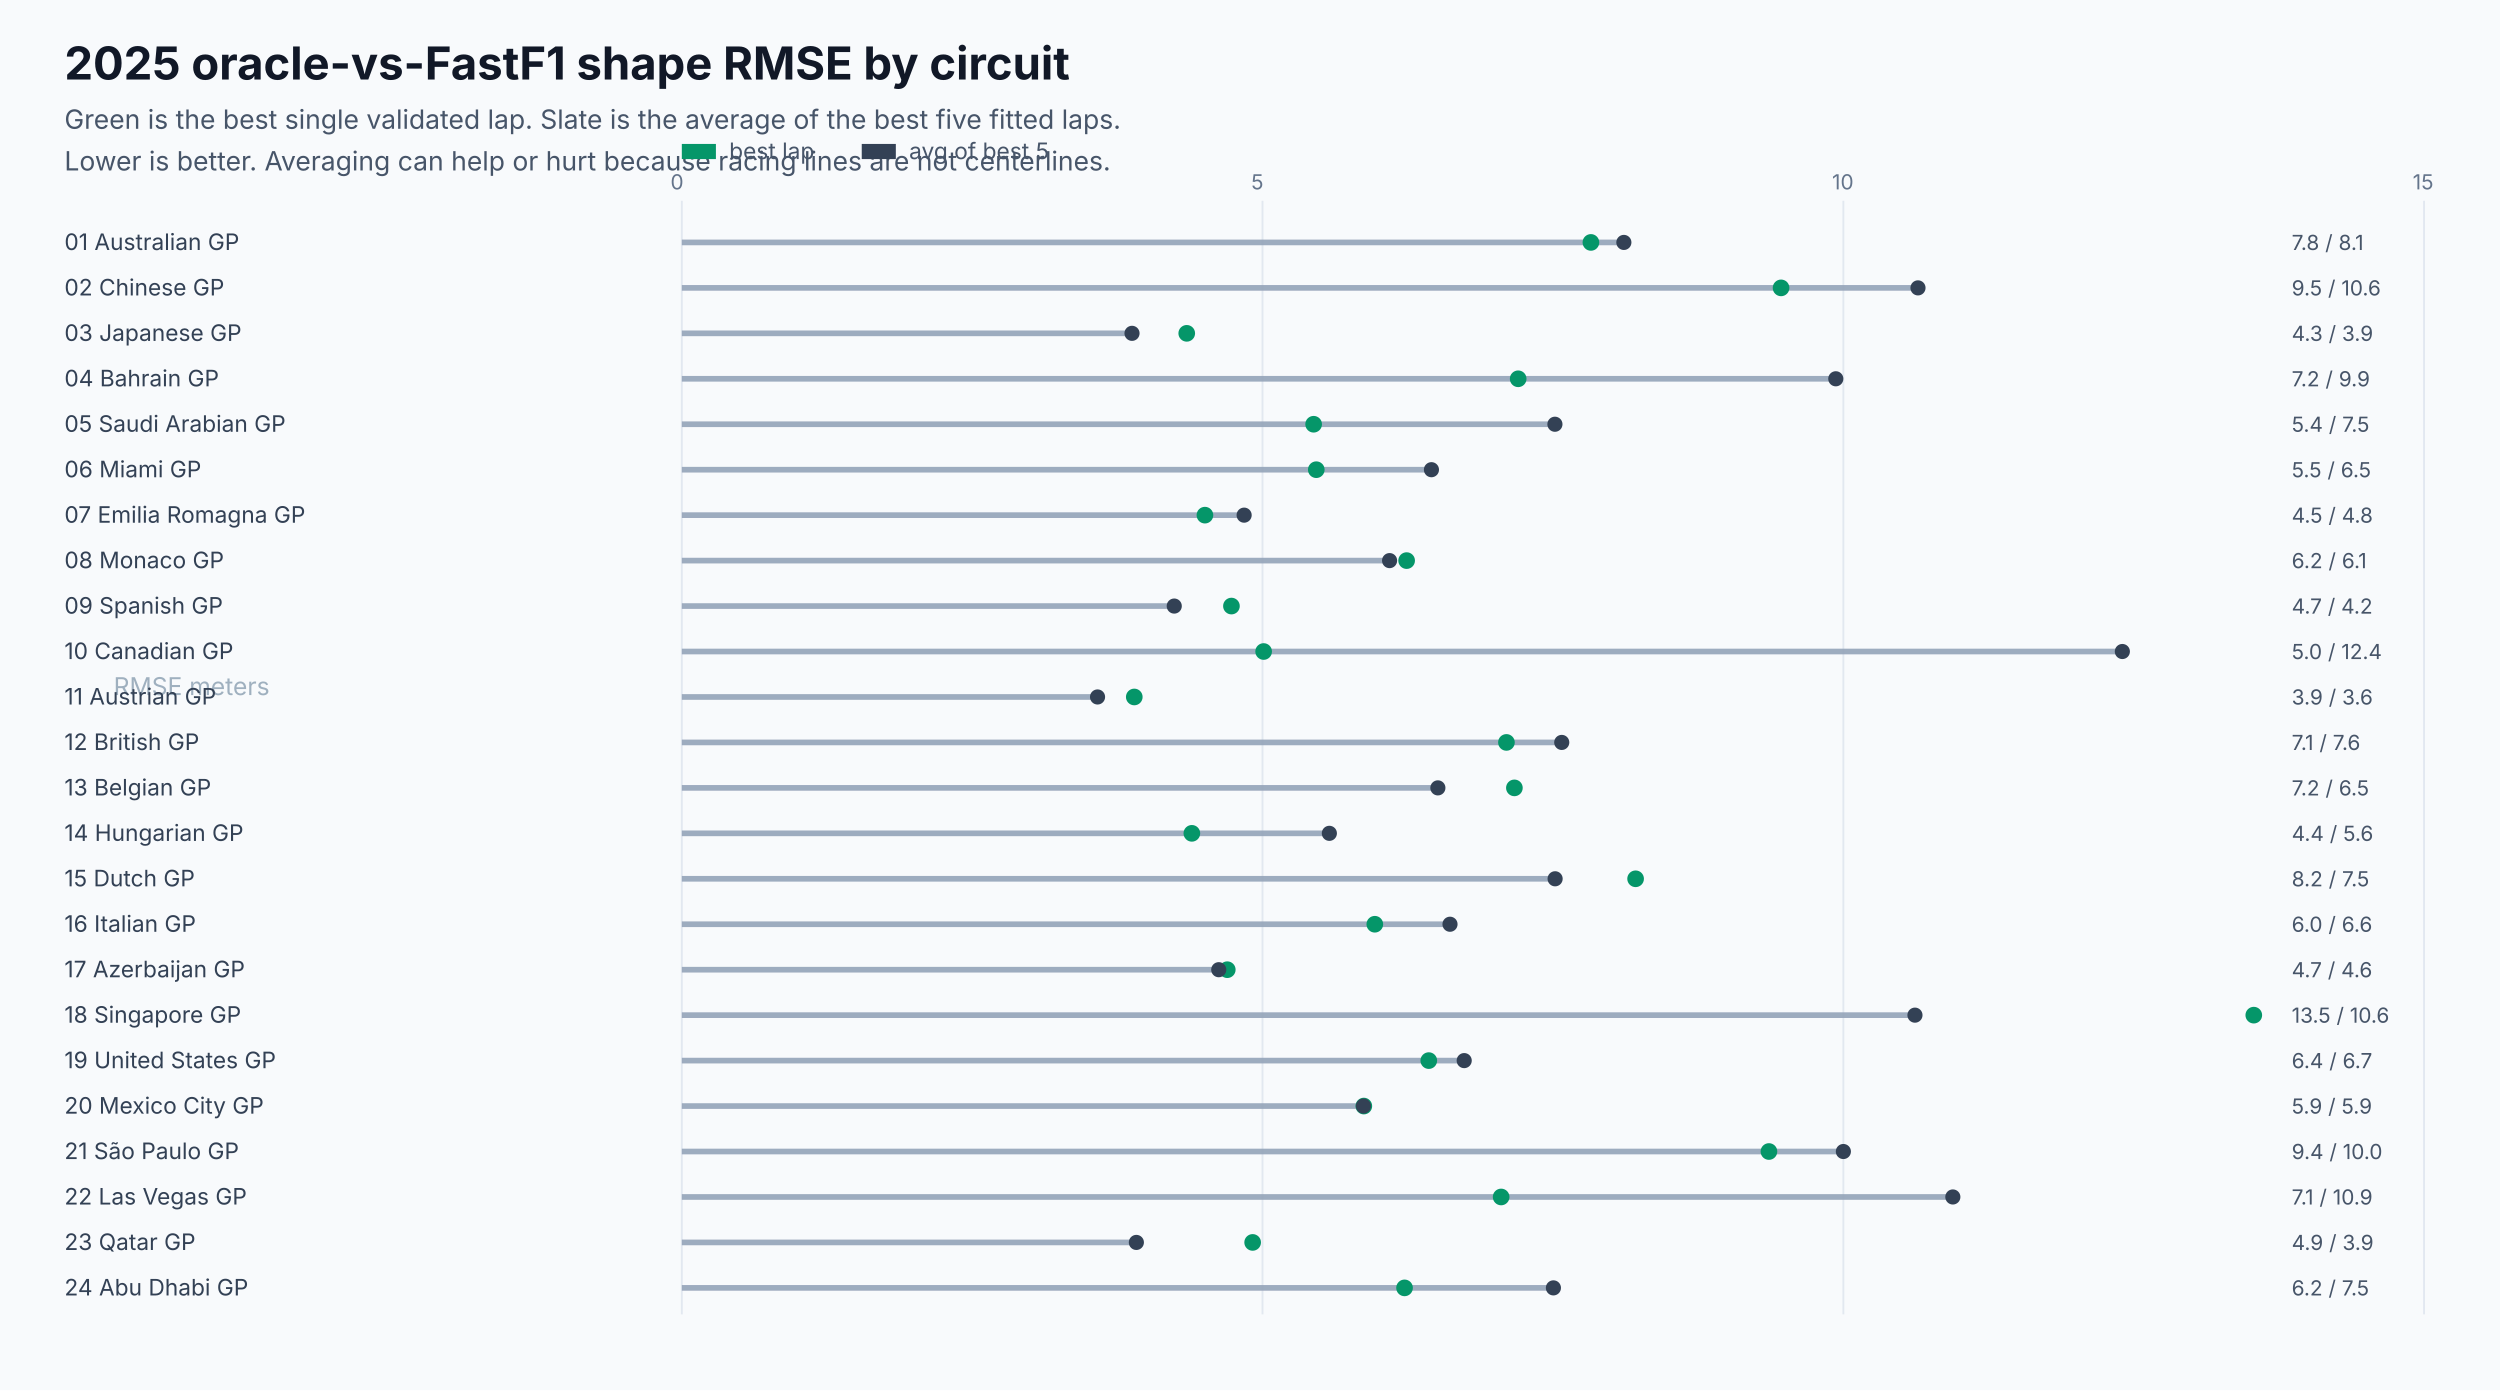
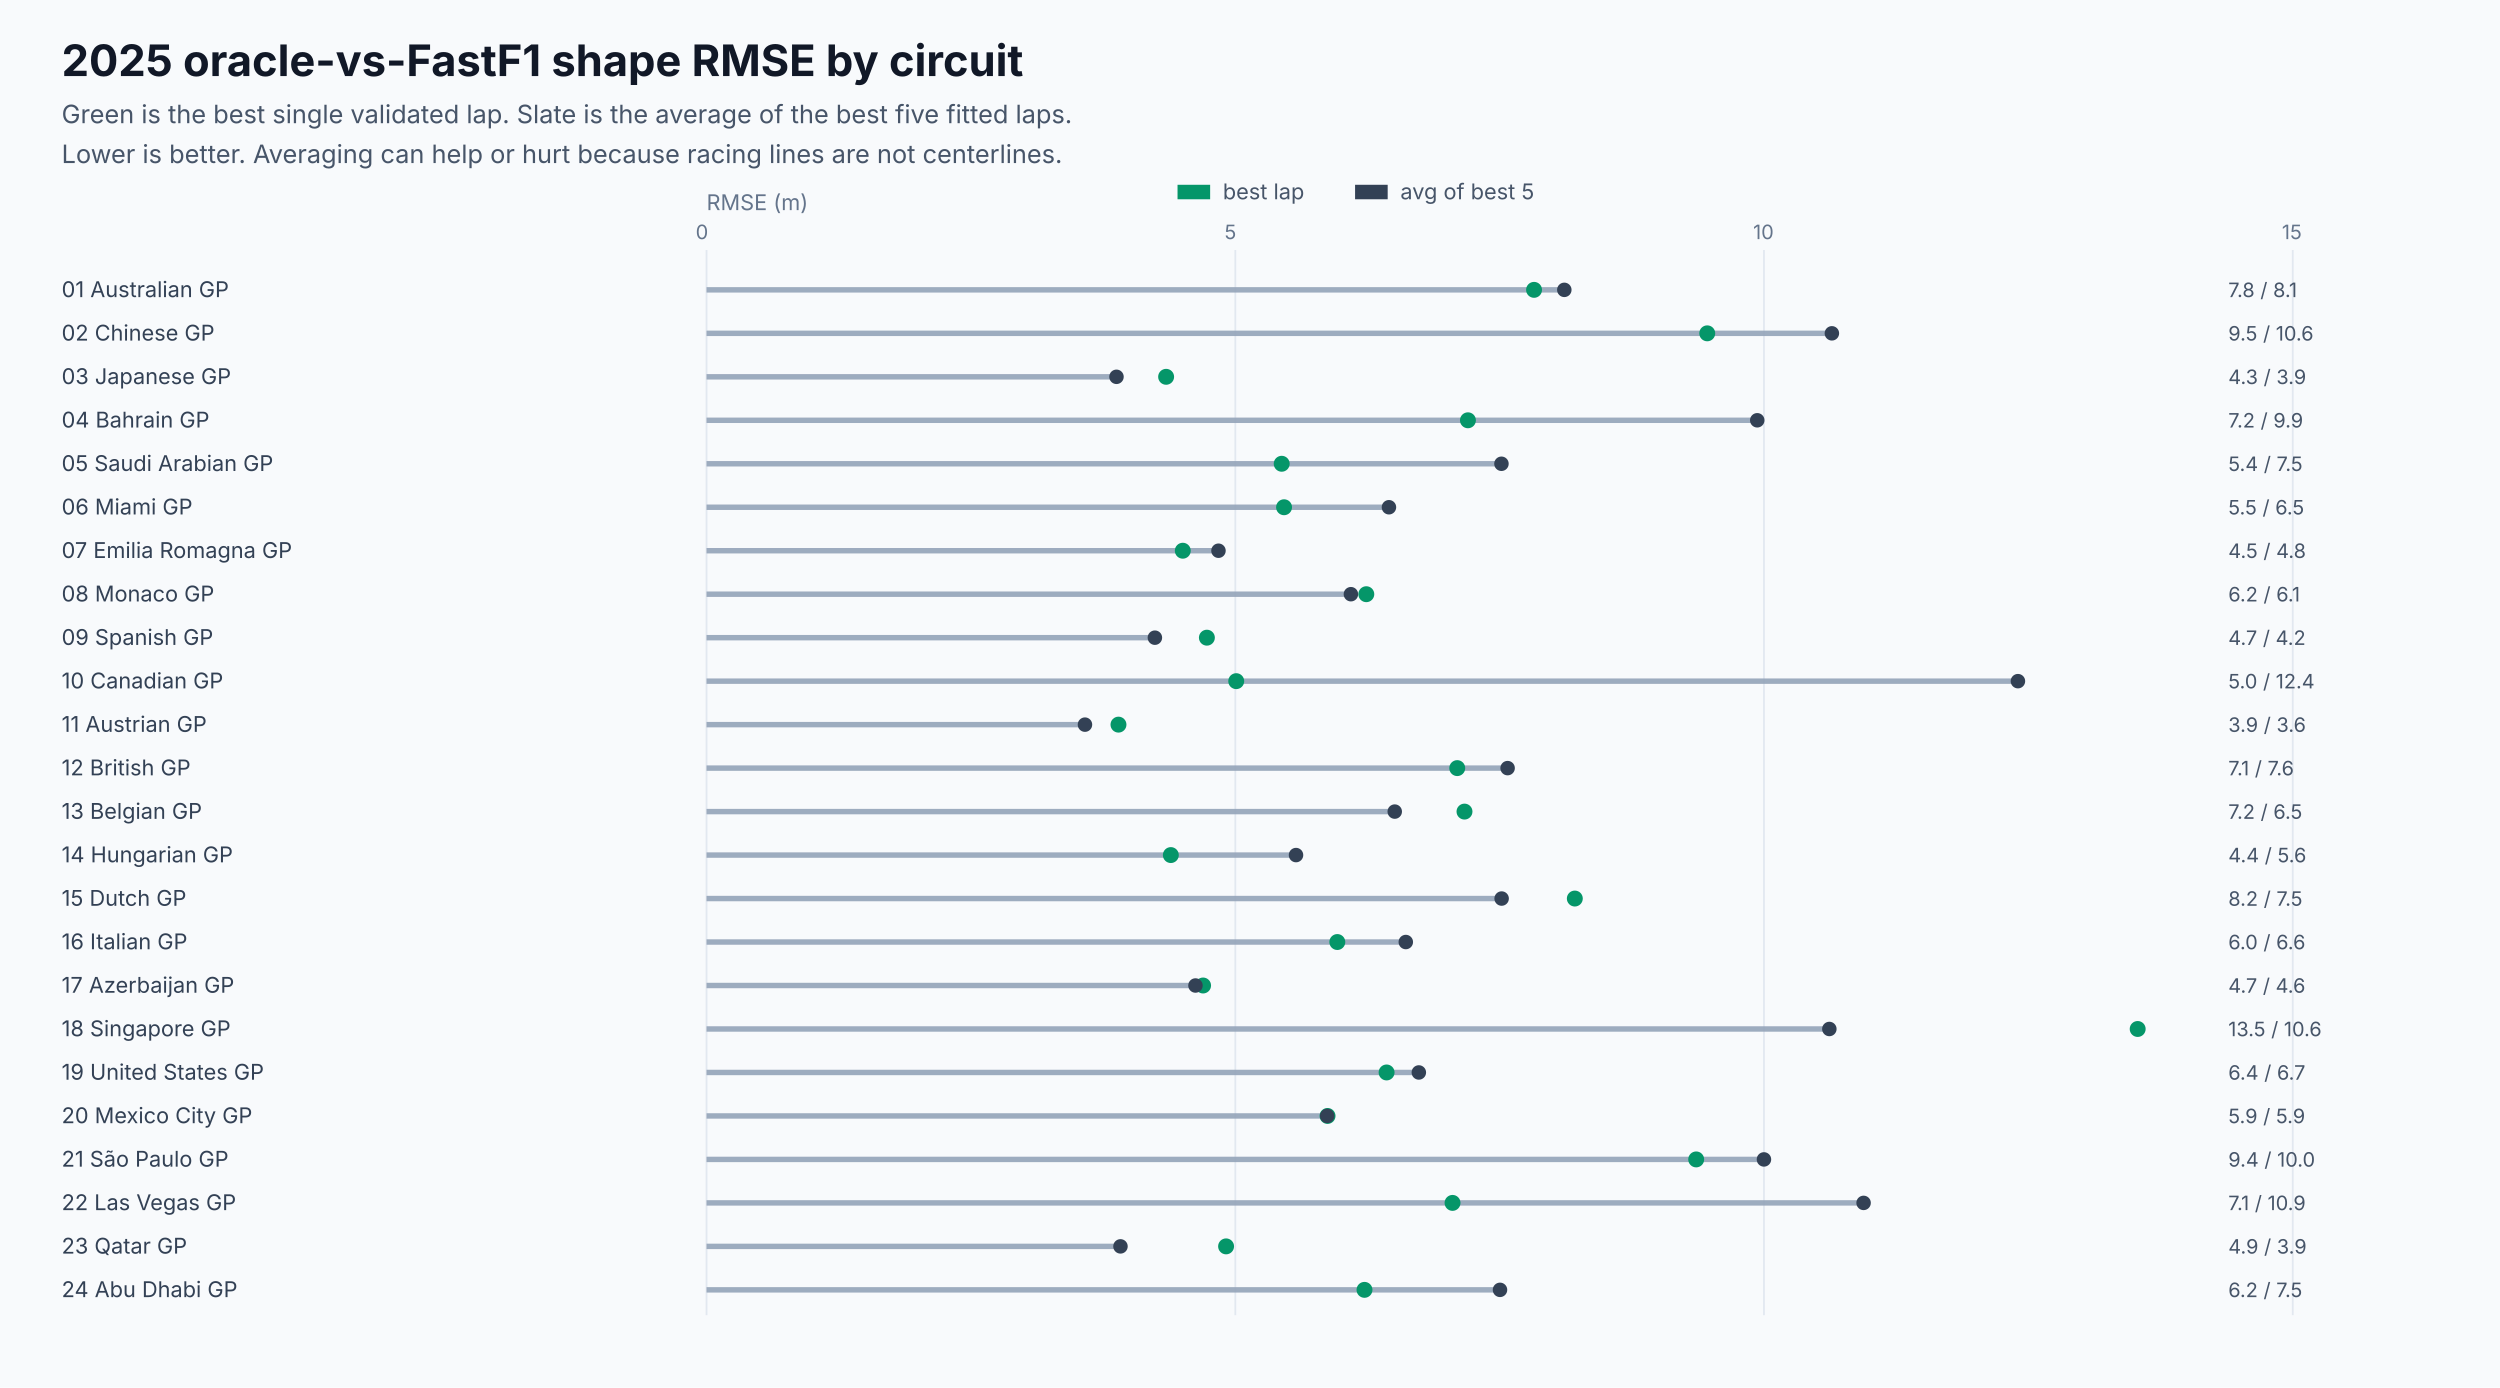
- <svg xmlns="http://www.w3.org/2000/svg" width="1320" height="734" viewBox="0 0 1320 734">
+ <svg xmlns="http://www.w3.org/2000/svg" width="1380" height="766" viewBox="0 0 1380 766">
  <rect width="100%" height="100%" fill="#f8fafc" />
  <text x="34.0" y="42.0" font-family="Inter, Arial, sans-serif" font-size="24" font-weight="700" fill="#111827">2025 oracle-vs-FastF1 shape RMSE by circuit</text>
  <text x="34.0" y="68.0" font-family="Inter, Arial, sans-serif" font-size="14" font-weight="400" fill="#475569">Green is the best single validated lap. Slate is the average of the best five fitted laps.</text>
  <text x="34.0" y="90.0" font-family="Inter, Arial, sans-serif" font-size="14" font-weight="400" fill="#475569">Lower is better. Averaging can help or hurt because racing lines are not centerlines.</text>
-   <line x1="360.0" y1="106" x2="360.0" y2="694" stroke="#e2e8f0" />
-   <text x="354.0" y="100.0" font-family="Inter, Arial, sans-serif" font-size="11" font-weight="400" fill="#64748b">0</text>
-   <line x1="666.6" y1="106" x2="666.6" y2="694" stroke="#e2e8f0" />
-   <text x="660.6" y="100.0" font-family="Inter, Arial, sans-serif" font-size="11" font-weight="400" fill="#64748b">5</text>
-   <line x1="973.3" y1="106" x2="973.3" y2="694" stroke="#e2e8f0" />
-   <text x="967.3" y="100.0" font-family="Inter, Arial, sans-serif" font-size="11" font-weight="400" fill="#64748b">10</text>
-   <line x1="1279.9" y1="106" x2="1279.9" y2="694" stroke="#e2e8f0" />
-   <text x="1273.9" y="100.0" font-family="Inter, Arial, sans-serif" font-size="11" font-weight="400" fill="#64748b">15</text>
-   <text x="60.0" y="367.0" font-family="Inter, Arial, sans-serif" font-size="13" font-weight="400" fill="#9fb0bf">RMSE meters</text>
-   <text x="34.0" y="132.0" font-family="Inter, Arial, sans-serif" font-size="12" font-weight="400" fill="#334155">01 Australian GP</text>
-   <line x1="360" y1="128.0" x2="857.4" y2="128.0" stroke="#94a3b8" stroke-width="3" opacity="0.9" />
-   <circle cx="840.0" cy="128.0" r="4.4" fill="#059669" />
-   <circle cx="857.4" cy="128.0" r="4.0" fill="#334155" />
-   <text x="1210.0" y="132.0" font-family="Inter, Arial, sans-serif" font-size="11" font-weight="400" fill="#475569">7.8 / 8.1</text>
-   <text x="34.0" y="156.0" font-family="Inter, Arial, sans-serif" font-size="12" font-weight="400" fill="#334155">02 Chinese GP</text>
-   <line x1="360" y1="152.0" x2="1012.7" y2="152.0" stroke="#94a3b8" stroke-width="3" opacity="0.9" />
-   <circle cx="940.4" cy="152.0" r="4.4" fill="#059669" />
-   <circle cx="1012.7" cy="152.0" r="4.0" fill="#334155" />
-   <text x="1210.0" y="156.0" font-family="Inter, Arial, sans-serif" font-size="11" font-weight="400" fill="#475569">9.5 / 10.6</text>
-   <text x="34.0" y="180.0" font-family="Inter, Arial, sans-serif" font-size="12" font-weight="400" fill="#334155">03 Japanese GP</text>
-   <line x1="360" y1="176.0" x2="597.7" y2="176.0" stroke="#94a3b8" stroke-width="3" opacity="0.9" />
-   <circle cx="626.6" cy="176.0" r="4.4" fill="#059669" />
-   <circle cx="597.7" cy="176.0" r="4.0" fill="#334155" />
-   <text x="1210.0" y="180.0" font-family="Inter, Arial, sans-serif" font-size="11" font-weight="400" fill="#475569">4.3 / 3.9</text>
-   <text x="34.0" y="204.0" font-family="Inter, Arial, sans-serif" font-size="12" font-weight="400" fill="#334155">04 Bahrain GP</text>
-   <line x1="360" y1="200.0" x2="969.3" y2="200.0" stroke="#94a3b8" stroke-width="3" opacity="0.9" />
-   <circle cx="801.6" cy="200.0" r="4.4" fill="#059669" />
-   <circle cx="969.3" cy="200.0" r="4.0" fill="#334155" />
-   <text x="1210.0" y="204.0" font-family="Inter, Arial, sans-serif" font-size="11" font-weight="400" fill="#475569">7.2 / 9.9</text>
-   <text x="34.0" y="228.0" font-family="Inter, Arial, sans-serif" font-size="12" font-weight="400" fill="#334155">05 Saudi Arabian GP</text>
-   <line x1="360" y1="224.0" x2="821.0" y2="224.0" stroke="#94a3b8" stroke-width="3" opacity="0.9" />
-   <circle cx="693.6" cy="224.0" r="4.4" fill="#059669" />
-   <circle cx="821.0" cy="224.0" r="4.0" fill="#334155" />
-   <text x="1210.0" y="228.0" font-family="Inter, Arial, sans-serif" font-size="11" font-weight="400" fill="#475569">5.4 / 7.5</text>
-   <text x="34.0" y="252.0" font-family="Inter, Arial, sans-serif" font-size="12" font-weight="400" fill="#334155">06 Miami GP</text>
-   <line x1="360" y1="248.0" x2="755.8" y2="248.0" stroke="#94a3b8" stroke-width="3" opacity="0.9" />
-   <circle cx="695.0" cy="248.0" r="4.4" fill="#059669" />
-   <circle cx="755.8" cy="248.0" r="4.0" fill="#334155" />
-   <text x="1210.0" y="252.0" font-family="Inter, Arial, sans-serif" font-size="11" font-weight="400" fill="#475569">5.5 / 6.5</text>
-   <text x="34.0" y="276.0" font-family="Inter, Arial, sans-serif" font-size="12" font-weight="400" fill="#334155">07 Emilia Romagna GP</text>
-   <line x1="360" y1="272.0" x2="656.9" y2="272.0" stroke="#94a3b8" stroke-width="3" opacity="0.9" />
-   <circle cx="636.2" cy="272.0" r="4.4" fill="#059669" />
-   <circle cx="656.9" cy="272.0" r="4.0" fill="#334155" />
-   <text x="1210.0" y="276.0" font-family="Inter, Arial, sans-serif" font-size="11" font-weight="400" fill="#475569">4.5 / 4.8</text>
-   <text x="34.0" y="300.0" font-family="Inter, Arial, sans-serif" font-size="12" font-weight="400" fill="#334155">08 Monaco GP</text>
-   <line x1="360" y1="296.0" x2="733.7" y2="296.0" stroke="#94a3b8" stroke-width="3" opacity="0.9" />
-   <circle cx="742.7" cy="296.0" r="4.4" fill="#059669" />
-   <circle cx="733.7" cy="296.0" r="4.0" fill="#334155" />
-   <text x="1210.0" y="300.0" font-family="Inter, Arial, sans-serif" font-size="11" font-weight="400" fill="#475569">6.2 / 6.1</text>
-   <text x="34.0" y="324.0" font-family="Inter, Arial, sans-serif" font-size="12" font-weight="400" fill="#334155">09 Spanish GP</text>
-   <line x1="360" y1="320.0" x2="620.0" y2="320.0" stroke="#94a3b8" stroke-width="3" opacity="0.9" />
-   <circle cx="650.2" cy="320.0" r="4.4" fill="#059669" />
-   <circle cx="620.0" cy="320.0" r="4.0" fill="#334155" />
-   <text x="1210.0" y="324.0" font-family="Inter, Arial, sans-serif" font-size="11" font-weight="400" fill="#475569">4.7 / 4.2</text>
-   <text x="34.0" y="348.0" font-family="Inter, Arial, sans-serif" font-size="12" font-weight="400" fill="#334155">10 Canadian GP</text>
-   <line x1="360" y1="344.0" x2="1120.6" y2="344.0" stroke="#94a3b8" stroke-width="3" opacity="0.9" />
-   <circle cx="667.2" cy="344.0" r="4.4" fill="#059669" />
-   <circle cx="1120.6" cy="344.0" r="4.0" fill="#334155" />
-   <text x="1210.0" y="348.0" font-family="Inter, Arial, sans-serif" font-size="11" font-weight="400" fill="#475569">5.0 / 12.4</text>
-   <text x="34.0" y="372.0" font-family="Inter, Arial, sans-serif" font-size="12" font-weight="400" fill="#334155">11 Austrian GP</text>
-   <line x1="360" y1="368.0" x2="579.5" y2="368.0" stroke="#94a3b8" stroke-width="3" opacity="0.9" />
-   <circle cx="598.9" cy="368.0" r="4.4" fill="#059669" />
-   <circle cx="579.5" cy="368.0" r="4.0" fill="#334155" />
-   <text x="1210.0" y="372.0" font-family="Inter, Arial, sans-serif" font-size="11" font-weight="400" fill="#475569">3.9 / 3.6</text>
-   <text x="34.0" y="396.0" font-family="Inter, Arial, sans-serif" font-size="12" font-weight="400" fill="#334155">12 British GP</text>
-   <line x1="360" y1="392.0" x2="824.6" y2="392.0" stroke="#94a3b8" stroke-width="3" opacity="0.9" />
-   <circle cx="795.4" cy="392.0" r="4.4" fill="#059669" />
-   <circle cx="824.6" cy="392.0" r="4.0" fill="#334155" />
-   <text x="1210.0" y="396.0" font-family="Inter, Arial, sans-serif" font-size="11" font-weight="400" fill="#475569">7.1 / 7.6</text>
-   <text x="34.0" y="420.0" font-family="Inter, Arial, sans-serif" font-size="12" font-weight="400" fill="#334155">13 Belgian GP</text>
-   <line x1="360" y1="416.0" x2="759.2" y2="416.0" stroke="#94a3b8" stroke-width="3" opacity="0.9" />
-   <circle cx="799.6" cy="416.0" r="4.4" fill="#059669" />
-   <circle cx="759.2" cy="416.0" r="4.0" fill="#334155" />
-   <text x="1210.0" y="420.0" font-family="Inter, Arial, sans-serif" font-size="11" font-weight="400" fill="#475569">7.2 / 6.5</text>
-   <text x="34.0" y="444.0" font-family="Inter, Arial, sans-serif" font-size="12" font-weight="400" fill="#334155">14 Hungarian GP</text>
-   <line x1="360" y1="440.0" x2="701.9" y2="440.0" stroke="#94a3b8" stroke-width="3" opacity="0.9" />
-   <circle cx="629.3" cy="440.0" r="4.4" fill="#059669" />
-   <circle cx="701.9" cy="440.0" r="4.0" fill="#334155" />
-   <text x="1210.0" y="444.0" font-family="Inter, Arial, sans-serif" font-size="11" font-weight="400" fill="#475569">4.4 / 5.6</text>
-   <text x="34.0" y="468.0" font-family="Inter, Arial, sans-serif" font-size="12" font-weight="400" fill="#334155">15 Dutch GP</text>
-   <line x1="360" y1="464.0" x2="821.1" y2="464.0" stroke="#94a3b8" stroke-width="3" opacity="0.9" />
-   <circle cx="863.6" cy="464.0" r="4.4" fill="#059669" />
-   <circle cx="821.1" cy="464.0" r="4.0" fill="#334155" />
-   <text x="1210.0" y="468.0" font-family="Inter, Arial, sans-serif" font-size="11" font-weight="400" fill="#475569">8.2 / 7.5</text>
-   <text x="34.0" y="492.0" font-family="Inter, Arial, sans-serif" font-size="12" font-weight="400" fill="#334155">16 Italian GP</text>
-   <line x1="360" y1="488.0" x2="765.6" y2="488.0" stroke="#94a3b8" stroke-width="3" opacity="0.9" />
-   <circle cx="725.9" cy="488.0" r="4.4" fill="#059669" />
-   <circle cx="765.6" cy="488.0" r="4.0" fill="#334155" />
-   <text x="1210.0" y="492.0" font-family="Inter, Arial, sans-serif" font-size="11" font-weight="400" fill="#475569">6.0 / 6.6</text>
-   <text x="34.0" y="516.0" font-family="Inter, Arial, sans-serif" font-size="12" font-weight="400" fill="#334155">17 Azerbaijan GP</text>
-   <line x1="360" y1="512.0" x2="643.5" y2="512.0" stroke="#94a3b8" stroke-width="3" opacity="0.9" />
-   <circle cx="648.0" cy="512.0" r="4.4" fill="#059669" />
-   <circle cx="643.5" cy="512.0" r="4.0" fill="#334155" />
-   <text x="1210.0" y="516.0" font-family="Inter, Arial, sans-serif" font-size="11" font-weight="400" fill="#475569">4.7 / 4.6</text>
-   <text x="34.0" y="540.0" font-family="Inter, Arial, sans-serif" font-size="12" font-weight="400" fill="#334155">18 Singapore GP</text>
-   <line x1="360" y1="536.0" x2="1011.1" y2="536.0" stroke="#94a3b8" stroke-width="3" opacity="0.9" />
-   <circle cx="1190.0" cy="536.0" r="4.4" fill="#059669" />
-   <circle cx="1011.1" cy="536.0" r="4.0" fill="#334155" />
-   <text x="1210.0" y="540.0" font-family="Inter, Arial, sans-serif" font-size="11" font-weight="400" fill="#475569">13.5 / 10.6</text>
-   <text x="34.0" y="564.0" font-family="Inter, Arial, sans-serif" font-size="12" font-weight="400" fill="#334155">19 United States GP</text>
-   <line x1="360" y1="560.0" x2="773.1" y2="560.0" stroke="#94a3b8" stroke-width="3" opacity="0.9" />
-   <circle cx="754.4" cy="560.0" r="4.4" fill="#059669" />
-   <circle cx="773.1" cy="560.0" r="4.0" fill="#334155" />
-   <text x="1210.0" y="564.0" font-family="Inter, Arial, sans-serif" font-size="11" font-weight="400" fill="#475569">6.4 / 6.7</text>
-   <text x="34.0" y="588.0" font-family="Inter, Arial, sans-serif" font-size="12" font-weight="400" fill="#334155">20 Mexico City GP</text>
-   <line x1="360" y1="584.0" x2="719.9" y2="584.0" stroke="#94a3b8" stroke-width="3" opacity="0.9" />
-   <circle cx="720.1" cy="584.0" r="4.4" fill="#059669" />
-   <circle cx="719.9" cy="584.0" r="4.0" fill="#334155" />
-   <text x="1210.0" y="588.0" font-family="Inter, Arial, sans-serif" font-size="11" font-weight="400" fill="#475569">5.9 / 5.9</text>
-   <text x="34.0" y="612.0" font-family="Inter, Arial, sans-serif" font-size="12" font-weight="400" fill="#334155">21 São Paulo GP</text>
-   <line x1="360" y1="608.0" x2="973.3" y2="608.0" stroke="#94a3b8" stroke-width="3" opacity="0.9" />
-   <circle cx="934.0" cy="608.0" r="4.4" fill="#059669" />
-   <circle cx="973.3" cy="608.0" r="4.0" fill="#334155" />
-   <text x="1210.0" y="612.0" font-family="Inter, Arial, sans-serif" font-size="11" font-weight="400" fill="#475569">9.4 / 10.0</text>
-   <text x="34.0" y="636.0" font-family="Inter, Arial, sans-serif" font-size="12" font-weight="400" fill="#334155">22 Las Vegas GP</text>
-   <line x1="360" y1="632.0" x2="1031.1" y2="632.0" stroke="#94a3b8" stroke-width="3" opacity="0.9" />
-   <circle cx="792.6" cy="632.0" r="4.4" fill="#059669" />
-   <circle cx="1031.1" cy="632.0" r="4.0" fill="#334155" />
-   <text x="1210.0" y="636.0" font-family="Inter, Arial, sans-serif" font-size="11" font-weight="400" fill="#475569">7.1 / 10.9</text>
-   <text x="34.0" y="660.0" font-family="Inter, Arial, sans-serif" font-size="12" font-weight="400" fill="#334155">23 Qatar GP</text>
-   <line x1="360" y1="656.0" x2="600.0" y2="656.0" stroke="#94a3b8" stroke-width="3" opacity="0.9" />
-   <circle cx="661.4" cy="656.0" r="4.4" fill="#059669" />
-   <circle cx="600.0" cy="656.0" r="4.0" fill="#334155" />
-   <text x="1210.0" y="660.0" font-family="Inter, Arial, sans-serif" font-size="11" font-weight="400" fill="#475569">4.9 / 3.9</text>
-   <text x="34.0" y="684.0" font-family="Inter, Arial, sans-serif" font-size="12" font-weight="400" fill="#334155">24 Abu Dhabi GP</text>
-   <line x1="360" y1="680.0" x2="820.2" y2="680.0" stroke="#94a3b8" stroke-width="3" opacity="0.9" />
-   <circle cx="741.6" cy="680.0" r="4.4" fill="#059669" />
-   <circle cx="820.2" cy="680.0" r="4.0" fill="#334155" />
-   <text x="1210.0" y="684.0" font-family="Inter, Arial, sans-serif" font-size="11" font-weight="400" fill="#475569">6.2 / 7.5</text>
-   <rect x="360" y="76" width="18" height="8" fill="#059669" />
-   <text x="385.0" y="84.0" font-family="Inter, Arial, sans-serif" font-size="12" font-weight="400" fill="#475569">best lap</text>
-   <rect x="455" y="76" width="18" height="8" fill="#334155" />
-   <text x="480.0" y="84.0" font-family="Inter, Arial, sans-serif" font-size="12" font-weight="400" fill="#475569">avg of best 5</text>
+   <line x1="390.0" y1="138" x2="390.0" y2="726" stroke="#e2e8f0" />
+   <text x="384.0" y="132.0" font-family="Inter, Arial, sans-serif" font-size="11" font-weight="400" fill="#64748b">0</text>
+   <line x1="681.9" y1="138" x2="681.9" y2="726" stroke="#e2e8f0" />
+   <text x="675.9" y="132.0" font-family="Inter, Arial, sans-serif" font-size="11" font-weight="400" fill="#64748b">5</text>
+   <line x1="973.7" y1="138" x2="973.7" y2="726" stroke="#e2e8f0" />
+   <text x="967.7" y="132.0" font-family="Inter, Arial, sans-serif" font-size="11" font-weight="400" fill="#64748b">10</text>
+   <line x1="1265.6" y1="138" x2="1265.6" y2="726" stroke="#e2e8f0" />
+   <text x="1259.6" y="132.0" font-family="Inter, Arial, sans-serif" font-size="11" font-weight="400" fill="#64748b">15</text>
+   <text x="390.0" y="116.0" font-family="Inter, Arial, sans-serif" font-size="12" font-weight="400" fill="#64748b">RMSE (m)</text>
+   <text x="34.0" y="164.0" font-family="Inter, Arial, sans-serif" font-size="12" font-weight="400" fill="#334155">01 Australian GP</text>
+   <line x1="390" y1="160.0" x2="863.5" y2="160.0" stroke="#94a3b8" stroke-width="3" opacity="0.9" />
+   <circle cx="846.8" cy="160.0" r="4.4" fill="#059669" />
+   <circle cx="863.5" cy="160.0" r="4.0" fill="#334155" />
+   <text x="1230.0" y="164.0" font-family="Inter, Arial, sans-serif" font-size="11" font-weight="400" fill="#475569">7.8 / 8.1</text>
+   <text x="34.0" y="188.0" font-family="Inter, Arial, sans-serif" font-size="12" font-weight="400" fill="#334155">02 Chinese GP</text>
+   <line x1="390" y1="184.0" x2="1011.2" y2="184.0" stroke="#94a3b8" stroke-width="3" opacity="0.9" />
+   <circle cx="942.4" cy="184.0" r="4.4" fill="#059669" />
+   <circle cx="1011.2" cy="184.0" r="4.0" fill="#334155" />
+   <text x="1230.0" y="188.0" font-family="Inter, Arial, sans-serif" font-size="11" font-weight="400" fill="#475569">9.5 / 10.6</text>
+   <text x="34.0" y="212.0" font-family="Inter, Arial, sans-serif" font-size="12" font-weight="400" fill="#334155">03 Japanese GP</text>
+   <line x1="390" y1="208.0" x2="616.3" y2="208.0" stroke="#94a3b8" stroke-width="3" opacity="0.9" />
+   <circle cx="643.7" cy="208.0" r="4.4" fill="#059669" />
+   <circle cx="616.3" cy="208.0" r="4.0" fill="#334155" />
+   <text x="1230.0" y="212.0" font-family="Inter, Arial, sans-serif" font-size="11" font-weight="400" fill="#475569">4.3 / 3.9</text>
+   <text x="34.0" y="236.0" font-family="Inter, Arial, sans-serif" font-size="12" font-weight="400" fill="#334155">04 Bahrain GP</text>
+   <line x1="390" y1="232.0" x2="970.0" y2="232.0" stroke="#94a3b8" stroke-width="3" opacity="0.9" />
+   <circle cx="810.3" cy="232.0" r="4.4" fill="#059669" />
+   <circle cx="970.0" cy="232.0" r="4.0" fill="#334155" />
+   <text x="1230.0" y="236.0" font-family="Inter, Arial, sans-serif" font-size="11" font-weight="400" fill="#475569">7.2 / 9.9</text>
+   <text x="34.0" y="260.0" font-family="Inter, Arial, sans-serif" font-size="12" font-weight="400" fill="#334155">05 Saudi Arabian GP</text>
+   <line x1="390" y1="256.0" x2="828.8" y2="256.0" stroke="#94a3b8" stroke-width="3" opacity="0.9" />
+   <circle cx="707.5" cy="256.0" r="4.4" fill="#059669" />
+   <circle cx="828.8" cy="256.0" r="4.0" fill="#334155" />
+   <text x="1230.0" y="260.0" font-family="Inter, Arial, sans-serif" font-size="11" font-weight="400" fill="#475569">5.4 / 7.5</text>
+   <text x="34.0" y="284.0" font-family="Inter, Arial, sans-serif" font-size="12" font-weight="400" fill="#334155">06 Miami GP</text>
+   <line x1="390" y1="280.0" x2="766.7" y2="280.0" stroke="#94a3b8" stroke-width="3" opacity="0.9" />
+   <circle cx="708.8" cy="280.0" r="4.4" fill="#059669" />
+   <circle cx="766.7" cy="280.0" r="4.0" fill="#334155" />
+   <text x="1230.0" y="284.0" font-family="Inter, Arial, sans-serif" font-size="11" font-weight="400" fill="#475569">5.5 / 6.5</text>
+   <text x="34.0" y="308.0" font-family="Inter, Arial, sans-serif" font-size="12" font-weight="400" fill="#334155">07 Emilia Romagna GP</text>
+   <line x1="390" y1="304.0" x2="672.6" y2="304.0" stroke="#94a3b8" stroke-width="3" opacity="0.9" />
+   <circle cx="652.9" cy="304.0" r="4.4" fill="#059669" />
+   <circle cx="672.6" cy="304.0" r="4.0" fill="#334155" />
+   <text x="1230.0" y="308.0" font-family="Inter, Arial, sans-serif" font-size="11" font-weight="400" fill="#475569">4.5 / 4.8</text>
+   <text x="34.0" y="332.0" font-family="Inter, Arial, sans-serif" font-size="12" font-weight="400" fill="#334155">08 Monaco GP</text>
+   <line x1="390" y1="328.0" x2="745.7" y2="328.0" stroke="#94a3b8" stroke-width="3" opacity="0.9" />
+   <circle cx="754.2" cy="328.0" r="4.4" fill="#059669" />
+   <circle cx="745.7" cy="328.0" r="4.0" fill="#334155" />
+   <text x="1230.0" y="332.0" font-family="Inter, Arial, sans-serif" font-size="11" font-weight="400" fill="#475569">6.2 / 6.1</text>
+   <text x="34.0" y="356.0" font-family="Inter, Arial, sans-serif" font-size="12" font-weight="400" fill="#334155">09 Spanish GP</text>
+   <line x1="390" y1="352.0" x2="637.5" y2="352.0" stroke="#94a3b8" stroke-width="3" opacity="0.9" />
+   <circle cx="666.2" cy="352.0" r="4.4" fill="#059669" />
+   <circle cx="637.5" cy="352.0" r="4.0" fill="#334155" />
+   <text x="1230.0" y="356.0" font-family="Inter, Arial, sans-serif" font-size="11" font-weight="400" fill="#475569">4.7 / 4.2</text>
+   <text x="34.0" y="380.0" font-family="Inter, Arial, sans-serif" font-size="12" font-weight="400" fill="#334155">10 Canadian GP</text>
+   <line x1="390" y1="376.0" x2="1113.9" y2="376.0" stroke="#94a3b8" stroke-width="3" opacity="0.9" />
+   <circle cx="682.4" cy="376.0" r="4.4" fill="#059669" />
+   <circle cx="1113.9" cy="376.0" r="4.0" fill="#334155" />
+   <text x="1230.0" y="380.0" font-family="Inter, Arial, sans-serif" font-size="11" font-weight="400" fill="#475569">5.0 / 12.4</text>
+   <text x="34.0" y="404.0" font-family="Inter, Arial, sans-serif" font-size="12" font-weight="400" fill="#334155">11 Austrian GP</text>
+   <line x1="390" y1="400.0" x2="598.9" y2="400.0" stroke="#94a3b8" stroke-width="3" opacity="0.9" />
+   <circle cx="617.4" cy="400.0" r="4.4" fill="#059669" />
+   <circle cx="598.9" cy="400.0" r="4.0" fill="#334155" />
+   <text x="1230.0" y="404.0" font-family="Inter, Arial, sans-serif" font-size="11" font-weight="400" fill="#475569">3.9 / 3.6</text>
+   <text x="34.0" y="428.0" font-family="Inter, Arial, sans-serif" font-size="12" font-weight="400" fill="#334155">12 British GP</text>
+   <line x1="390" y1="424.0" x2="832.2" y2="424.0" stroke="#94a3b8" stroke-width="3" opacity="0.9" />
+   <circle cx="804.4" cy="424.0" r="4.4" fill="#059669" />
+   <circle cx="832.2" cy="424.0" r="4.0" fill="#334155" />
+   <text x="1230.0" y="428.0" font-family="Inter, Arial, sans-serif" font-size="11" font-weight="400" fill="#475569">7.1 / 7.6</text>
+   <text x="34.0" y="452.0" font-family="Inter, Arial, sans-serif" font-size="12" font-weight="400" fill="#334155">13 Belgian GP</text>
+   <line x1="390" y1="448.0" x2="769.9" y2="448.0" stroke="#94a3b8" stroke-width="3" opacity="0.9" />
+   <circle cx="808.4" cy="448.0" r="4.4" fill="#059669" />
+   <circle cx="769.9" cy="448.0" r="4.0" fill="#334155" />
+   <text x="1230.0" y="452.0" font-family="Inter, Arial, sans-serif" font-size="11" font-weight="400" fill="#475569">7.2 / 6.5</text>
+   <text x="34.0" y="476.0" font-family="Inter, Arial, sans-serif" font-size="12" font-weight="400" fill="#334155">14 Hungarian GP</text>
+   <line x1="390" y1="472.0" x2="715.4" y2="472.0" stroke="#94a3b8" stroke-width="3" opacity="0.9" />
+   <circle cx="646.3" cy="472.0" r="4.4" fill="#059669" />
+   <circle cx="715.4" cy="472.0" r="4.0" fill="#334155" />
+   <text x="1230.0" y="476.0" font-family="Inter, Arial, sans-serif" font-size="11" font-weight="400" fill="#475569">4.4 / 5.6</text>
+   <text x="34.0" y="500.0" font-family="Inter, Arial, sans-serif" font-size="12" font-weight="400" fill="#334155">15 Dutch GP</text>
+   <line x1="390" y1="496.0" x2="828.9" y2="496.0" stroke="#94a3b8" stroke-width="3" opacity="0.9" />
+   <circle cx="869.3" cy="496.0" r="4.4" fill="#059669" />
+   <circle cx="828.9" cy="496.0" r="4.0" fill="#334155" />
+   <text x="1230.0" y="500.0" font-family="Inter, Arial, sans-serif" font-size="11" font-weight="400" fill="#475569">8.2 / 7.5</text>
+   <text x="34.0" y="524.0" font-family="Inter, Arial, sans-serif" font-size="12" font-weight="400" fill="#334155">16 Italian GP</text>
+   <line x1="390" y1="520.0" x2="776.0" y2="520.0" stroke="#94a3b8" stroke-width="3" opacity="0.9" />
+   <circle cx="738.2" cy="520.0" r="4.4" fill="#059669" />
+   <circle cx="776.0" cy="520.0" r="4.0" fill="#334155" />
+   <text x="1230.0" y="524.0" font-family="Inter, Arial, sans-serif" font-size="11" font-weight="400" fill="#475569">6.0 / 6.6</text>
+   <text x="34.0" y="548.0" font-family="Inter, Arial, sans-serif" font-size="12" font-weight="400" fill="#334155">17 Azerbaijan GP</text>
+   <line x1="390" y1="544.0" x2="659.9" y2="544.0" stroke="#94a3b8" stroke-width="3" opacity="0.9" />
+   <circle cx="664.1" cy="544.0" r="4.4" fill="#059669" />
+   <circle cx="659.9" cy="544.0" r="4.0" fill="#334155" />
+   <text x="1230.0" y="548.0" font-family="Inter, Arial, sans-serif" font-size="11" font-weight="400" fill="#475569">4.7 / 4.6</text>
+   <text x="34.0" y="572.0" font-family="Inter, Arial, sans-serif" font-size="12" font-weight="400" fill="#334155">18 Singapore GP</text>
+   <line x1="390" y1="568.0" x2="1009.8" y2="568.0" stroke="#94a3b8" stroke-width="3" opacity="0.9" />
+   <circle cx="1180.0" cy="568.0" r="4.4" fill="#059669" />
+   <circle cx="1009.8" cy="568.0" r="4.0" fill="#334155" />
+   <text x="1230.0" y="572.0" font-family="Inter, Arial, sans-serif" font-size="11" font-weight="400" fill="#475569">13.5 / 10.6</text>
+   <text x="34.0" y="596.0" font-family="Inter, Arial, sans-serif" font-size="12" font-weight="400" fill="#334155">19 United States GP</text>
+   <line x1="390" y1="592.0" x2="783.2" y2="592.0" stroke="#94a3b8" stroke-width="3" opacity="0.9" />
+   <circle cx="765.4" cy="592.0" r="4.4" fill="#059669" />
+   <circle cx="783.2" cy="592.0" r="4.0" fill="#334155" />
+   <text x="1230.0" y="596.0" font-family="Inter, Arial, sans-serif" font-size="11" font-weight="400" fill="#475569">6.4 / 6.7</text>
+   <text x="34.0" y="620.0" font-family="Inter, Arial, sans-serif" font-size="12" font-weight="400" fill="#334155">20 Mexico City GP</text>
+   <line x1="390" y1="616.0" x2="732.6" y2="616.0" stroke="#94a3b8" stroke-width="3" opacity="0.9" />
+   <circle cx="732.8" cy="616.0" r="4.4" fill="#059669" />
+   <circle cx="732.6" cy="616.0" r="4.0" fill="#334155" />
+   <text x="1230.0" y="620.0" font-family="Inter, Arial, sans-serif" font-size="11" font-weight="400" fill="#475569">5.9 / 5.9</text>
+   <text x="34.0" y="644.0" font-family="Inter, Arial, sans-serif" font-size="12" font-weight="400" fill="#334155">21 São Paulo GP</text>
+   <line x1="390" y1="640.0" x2="973.7" y2="640.0" stroke="#94a3b8" stroke-width="3" opacity="0.9" />
+   <circle cx="936.3" cy="640.0" r="4.4" fill="#059669" />
+   <circle cx="973.7" cy="640.0" r="4.0" fill="#334155" />
+   <text x="1230.0" y="644.0" font-family="Inter, Arial, sans-serif" font-size="11" font-weight="400" fill="#475569">9.4 / 10.0</text>
+   <text x="34.0" y="668.0" font-family="Inter, Arial, sans-serif" font-size="12" font-weight="400" fill="#334155">22 Las Vegas GP</text>
+   <line x1="390" y1="664.0" x2="1028.7" y2="664.0" stroke="#94a3b8" stroke-width="3" opacity="0.9" />
+   <circle cx="801.8" cy="664.0" r="4.4" fill="#059669" />
+   <circle cx="1028.7" cy="664.0" r="4.0" fill="#334155" />
+   <text x="1230.0" y="668.0" font-family="Inter, Arial, sans-serif" font-size="11" font-weight="400" fill="#475569">7.1 / 10.9</text>
+   <text x="34.0" y="692.0" font-family="Inter, Arial, sans-serif" font-size="12" font-weight="400" fill="#334155">23 Qatar GP</text>
+   <line x1="390" y1="688.0" x2="618.5" y2="688.0" stroke="#94a3b8" stroke-width="3" opacity="0.9" />
+   <circle cx="676.8" cy="688.0" r="4.4" fill="#059669" />
+   <circle cx="618.5" cy="688.0" r="4.0" fill="#334155" />
+   <text x="1230.0" y="692.0" font-family="Inter, Arial, sans-serif" font-size="11" font-weight="400" fill="#475569">4.9 / 3.9</text>
+   <text x="34.0" y="716.0" font-family="Inter, Arial, sans-serif" font-size="12" font-weight="400" fill="#334155">24 Abu Dhabi GP</text>
+   <line x1="390" y1="712.0" x2="828.0" y2="712.0" stroke="#94a3b8" stroke-width="3" opacity="0.9" />
+   <circle cx="753.2" cy="712.0" r="4.4" fill="#059669" />
+   <circle cx="828.0" cy="712.0" r="4.0" fill="#334155" />
+   <text x="1230.0" y="716.0" font-family="Inter, Arial, sans-serif" font-size="11" font-weight="400" fill="#475569">6.2 / 7.5</text>
+   <rect x="650" y="102" width="18" height="8" fill="#059669" />
+   <text x="675.0" y="110.0" font-family="Inter, Arial, sans-serif" font-size="12" font-weight="400" fill="#475569">best lap</text>
+   <rect x="748" y="102" width="18" height="8" fill="#334155" />
+   <text x="773.0" y="110.0" font-family="Inter, Arial, sans-serif" font-size="12" font-weight="400" fill="#475569">avg of best 5</text>
</svg>
